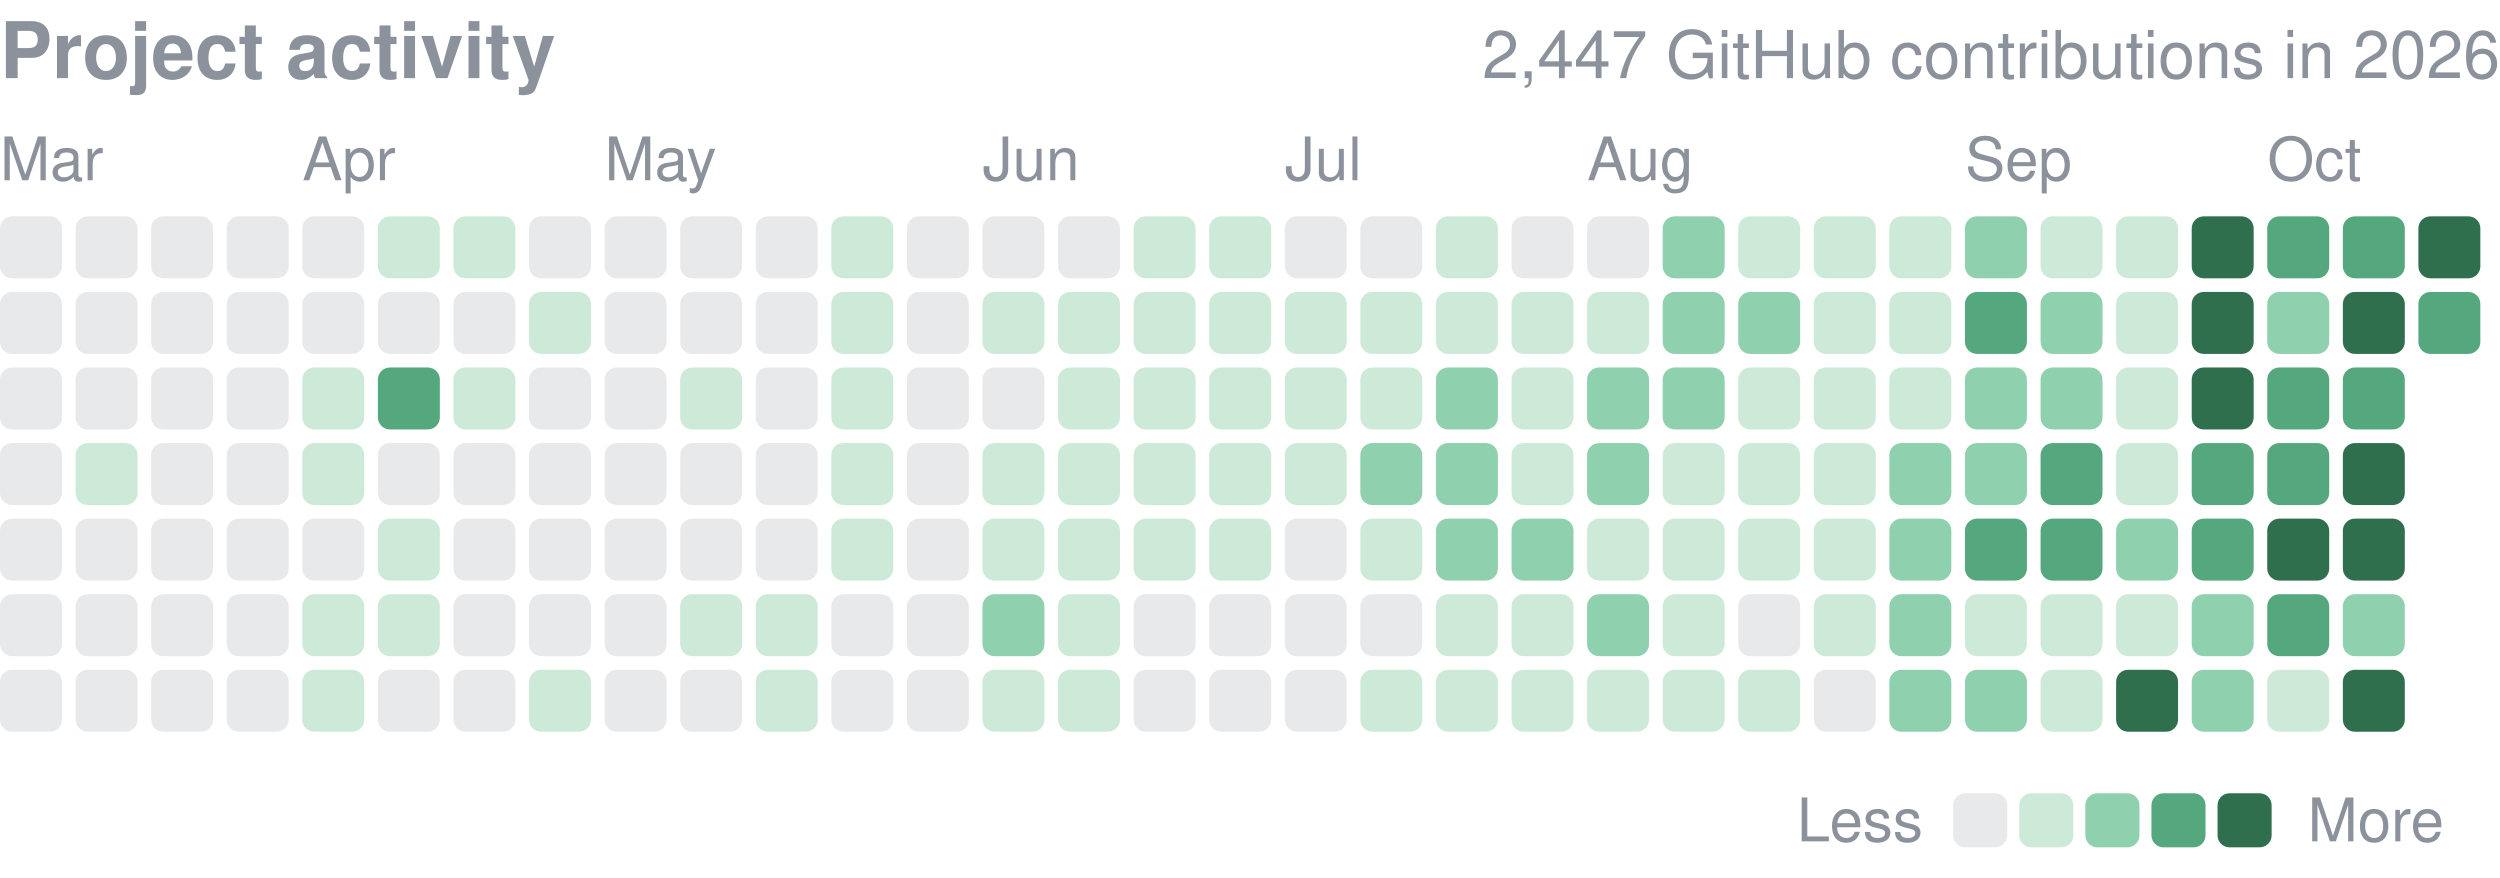
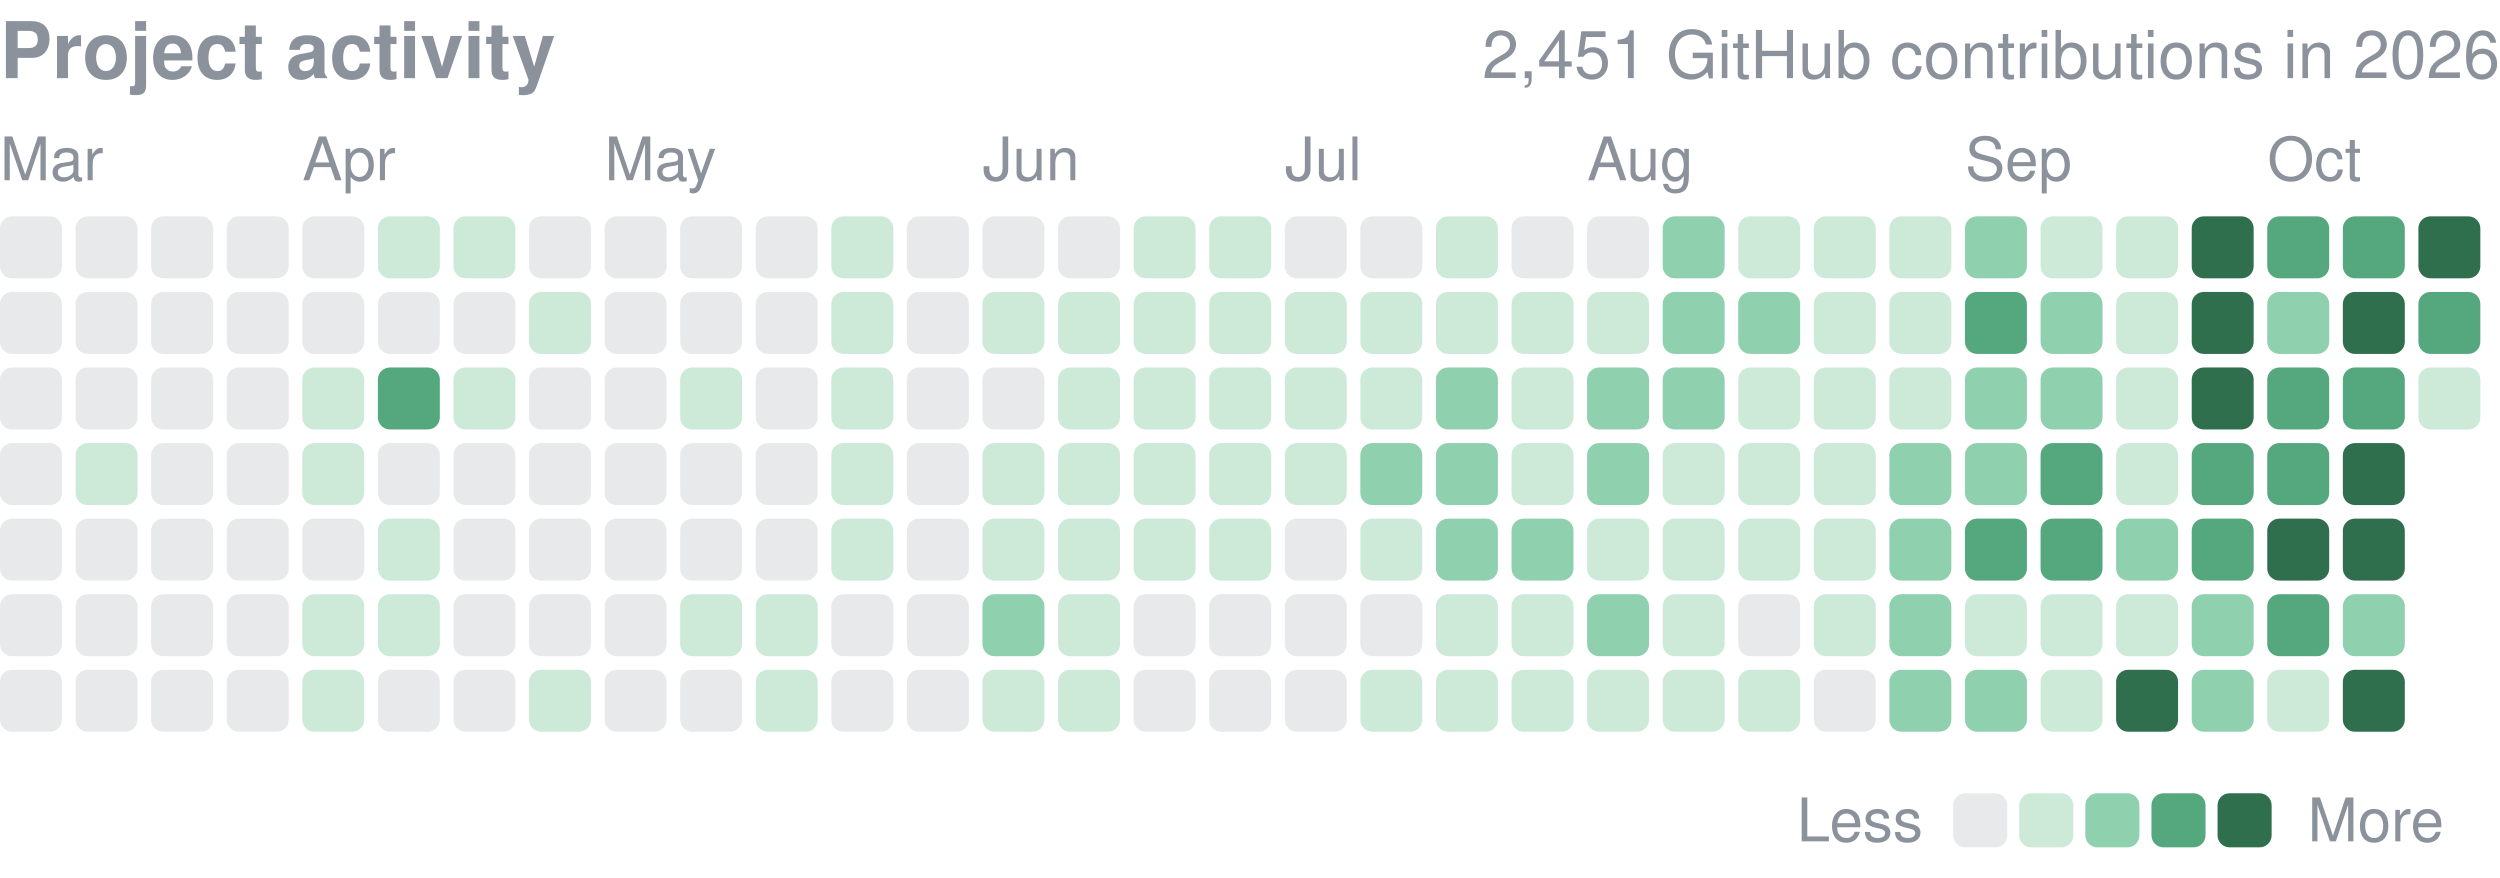
<svg xmlns="http://www.w3.org/2000/svg" width="416" height="146" viewBox="0 0 416 146" role="img" aria-label="yjinyoo GitHub contributions per day in 2026">
  <style>text{font-family:-apple-system,BlinkMacSystemFont,"Segoe UI",Helvetica,Arial,sans-serif}</style>
  <text x="0" y="13" font-size="13" font-weight="600" fill="#8b929c">Project activity</text>
-   <text x="416" y="13" font-size="11" fill="#8b929c" text-anchor="end">2,447 GitHub contributions in 2026</text>
+   <text x="416" y="13" font-size="11" fill="#8b929c" text-anchor="end">2,451 GitHub contributions in 2026</text>
  <text x="0.0" y="30" font-size="10" fill="#8b929c">Mar</text>
  <text x="50.3" y="30" font-size="10" fill="#8b929c">Apr</text>
  <text x="100.6" y="30" font-size="10" fill="#8b929c">May</text>
  <text x="163.5" y="30" font-size="10" fill="#8b929c">Jun</text>
  <text x="213.8" y="30" font-size="10" fill="#8b929c">Jul</text>
  <text x="264.1" y="30" font-size="10" fill="#8b929c">Aug</text>
  <text x="327.0" y="30" font-size="10" fill="#8b929c">Sep</text>
  <text x="377.3" y="30" font-size="10" fill="#8b929c">Oct</text>
  <rect x="0.00" y="36.00" width="10.31" height="10.31" rx="2.0" fill="#8b929c" opacity="0.2" />
  <rect x="0.00" y="48.58" width="10.31" height="10.31" rx="2.0" fill="#8b929c" opacity="0.2" />
  <rect x="0.00" y="61.15" width="10.31" height="10.31" rx="2.0" fill="#8b929c" opacity="0.2" />
  <rect x="0.00" y="73.73" width="10.31" height="10.31" rx="2.0" fill="#8b929c" opacity="0.2" />
  <rect x="0.00" y="86.30" width="10.31" height="10.31" rx="2.0" fill="#8b929c" opacity="0.2" />
  <rect x="0.00" y="98.88" width="10.31" height="10.31" rx="2.0" fill="#8b929c" opacity="0.2" />
  <rect x="0.00" y="111.45" width="10.31" height="10.31" rx="2.0" fill="#8b929c" opacity="0.2" />
  <rect x="12.58" y="36.00" width="10.31" height="10.31" rx="2.0" fill="#8b929c" opacity="0.2" />
  <rect x="12.58" y="48.58" width="10.31" height="10.31" rx="2.0" fill="#8b929c" opacity="0.2" />
  <rect x="12.58" y="61.15" width="10.31" height="10.31" rx="2.0" fill="#8b929c" opacity="0.2" />
  <rect x="12.58" y="73.73" width="10.31" height="10.31" rx="2.0" fill="#cdead9" />
  <rect x="12.58" y="86.30" width="10.31" height="10.31" rx="2.0" fill="#8b929c" opacity="0.2" />
  <rect x="12.58" y="98.88" width="10.31" height="10.31" rx="2.0" fill="#8b929c" opacity="0.2" />
  <rect x="12.58" y="111.45" width="10.31" height="10.31" rx="2.0" fill="#8b929c" opacity="0.2" />
  <rect x="25.15" y="36.00" width="10.31" height="10.31" rx="2.0" fill="#8b929c" opacity="0.2" />
  <rect x="25.15" y="48.58" width="10.31" height="10.31" rx="2.0" fill="#8b929c" opacity="0.2" />
  <rect x="25.15" y="61.15" width="10.31" height="10.31" rx="2.0" fill="#8b929c" opacity="0.2" />
  <rect x="25.15" y="73.73" width="10.31" height="10.31" rx="2.0" fill="#8b929c" opacity="0.2" />
  <rect x="25.15" y="86.30" width="10.31" height="10.31" rx="2.0" fill="#8b929c" opacity="0.2" />
  <rect x="25.15" y="98.88" width="10.31" height="10.31" rx="2.0" fill="#8b929c" opacity="0.2" />
  <rect x="25.15" y="111.45" width="10.31" height="10.31" rx="2.0" fill="#8b929c" opacity="0.2" />
  <rect x="37.73" y="36.00" width="10.31" height="10.31" rx="2.0" fill="#8b929c" opacity="0.2" />
  <rect x="37.73" y="48.58" width="10.31" height="10.31" rx="2.0" fill="#8b929c" opacity="0.2" />
  <rect x="37.73" y="61.15" width="10.31" height="10.31" rx="2.0" fill="#8b929c" opacity="0.2" />
  <rect x="37.73" y="73.73" width="10.31" height="10.31" rx="2.0" fill="#8b929c" opacity="0.2" />
  <rect x="37.73" y="86.30" width="10.31" height="10.31" rx="2.0" fill="#8b929c" opacity="0.2" />
  <rect x="37.73" y="98.88" width="10.31" height="10.31" rx="2.0" fill="#8b929c" opacity="0.2" />
  <rect x="37.73" y="111.45" width="10.31" height="10.31" rx="2.0" fill="#8b929c" opacity="0.2" />
  <rect x="50.30" y="36.00" width="10.31" height="10.31" rx="2.0" fill="#8b929c" opacity="0.2" />
  <rect x="50.30" y="48.58" width="10.31" height="10.31" rx="2.0" fill="#8b929c" opacity="0.2" />
  <rect x="50.30" y="61.15" width="10.31" height="10.31" rx="2.0" fill="#cdead9" />
  <rect x="50.30" y="73.73" width="10.31" height="10.31" rx="2.0" fill="#cdead9" />
  <rect x="50.30" y="86.30" width="10.31" height="10.31" rx="2.0" fill="#8b929c" opacity="0.2" />
  <rect x="50.30" y="98.88" width="10.31" height="10.31" rx="2.0" fill="#cdead9" />
  <rect x="50.30" y="111.45" width="10.31" height="10.31" rx="2.0" fill="#cdead9" />
  <rect x="62.88" y="36.00" width="10.31" height="10.31" rx="2.0" fill="#cdead9" />
  <rect x="62.88" y="48.58" width="10.31" height="10.31" rx="2.0" fill="#8b929c" opacity="0.2" />
  <rect x="62.88" y="61.15" width="10.31" height="10.31" rx="2.0" fill="#55a87e" />
  <rect x="62.88" y="73.73" width="10.31" height="10.31" rx="2.0" fill="#8b929c" opacity="0.2" />
  <rect x="62.88" y="86.30" width="10.31" height="10.31" rx="2.0" fill="#cdead9" />
  <rect x="62.88" y="98.88" width="10.31" height="10.31" rx="2.0" fill="#cdead9" />
  <rect x="62.88" y="111.45" width="10.31" height="10.31" rx="2.0" fill="#8b929c" opacity="0.2" />
  <rect x="75.45" y="36.00" width="10.31" height="10.31" rx="2.0" fill="#cdead9" />
  <rect x="75.45" y="48.58" width="10.31" height="10.31" rx="2.0" fill="#8b929c" opacity="0.2" />
  <rect x="75.45" y="61.15" width="10.31" height="10.31" rx="2.0" fill="#cdead9" />
  <rect x="75.45" y="73.73" width="10.31" height="10.31" rx="2.0" fill="#8b929c" opacity="0.2" />
  <rect x="75.45" y="86.30" width="10.31" height="10.31" rx="2.0" fill="#8b929c" opacity="0.2" />
  <rect x="75.45" y="98.88" width="10.31" height="10.31" rx="2.0" fill="#8b929c" opacity="0.2" />
  <rect x="75.45" y="111.45" width="10.31" height="10.31" rx="2.0" fill="#8b929c" opacity="0.2" />
  <rect x="88.03" y="36.00" width="10.31" height="10.31" rx="2.0" fill="#8b929c" opacity="0.2" />
  <rect x="88.03" y="48.58" width="10.31" height="10.31" rx="2.0" fill="#cdead9" />
  <rect x="88.03" y="61.15" width="10.31" height="10.31" rx="2.0" fill="#8b929c" opacity="0.2" />
  <rect x="88.03" y="73.73" width="10.31" height="10.31" rx="2.0" fill="#8b929c" opacity="0.2" />
  <rect x="88.03" y="86.30" width="10.31" height="10.31" rx="2.0" fill="#8b929c" opacity="0.2" />
  <rect x="88.03" y="98.88" width="10.31" height="10.31" rx="2.0" fill="#8b929c" opacity="0.2" />
  <rect x="88.03" y="111.45" width="10.31" height="10.31" rx="2.0" fill="#cdead9" />
  <rect x="100.61" y="36.00" width="10.31" height="10.31" rx="2.0" fill="#8b929c" opacity="0.2" />
  <rect x="100.61" y="48.58" width="10.31" height="10.31" rx="2.0" fill="#8b929c" opacity="0.2" />
  <rect x="100.61" y="61.15" width="10.31" height="10.31" rx="2.0" fill="#8b929c" opacity="0.2" />
  <rect x="100.61" y="73.73" width="10.31" height="10.31" rx="2.0" fill="#8b929c" opacity="0.2" />
  <rect x="100.61" y="86.30" width="10.31" height="10.31" rx="2.0" fill="#8b929c" opacity="0.2" />
  <rect x="100.61" y="98.88" width="10.31" height="10.31" rx="2.0" fill="#8b929c" opacity="0.2" />
  <rect x="100.61" y="111.45" width="10.31" height="10.31" rx="2.0" fill="#8b929c" opacity="0.2" />
  <rect x="113.18" y="36.00" width="10.31" height="10.31" rx="2.0" fill="#8b929c" opacity="0.2" />
  <rect x="113.18" y="48.58" width="10.31" height="10.31" rx="2.0" fill="#8b929c" opacity="0.2" />
  <rect x="113.18" y="61.15" width="10.31" height="10.31" rx="2.0" fill="#cdead9" />
  <rect x="113.18" y="73.73" width="10.31" height="10.31" rx="2.0" fill="#8b929c" opacity="0.2" />
  <rect x="113.18" y="86.30" width="10.31" height="10.31" rx="2.0" fill="#8b929c" opacity="0.2" />
  <rect x="113.18" y="98.88" width="10.31" height="10.31" rx="2.0" fill="#cdead9" />
  <rect x="113.18" y="111.45" width="10.31" height="10.31" rx="2.0" fill="#8b929c" opacity="0.2" />
  <rect x="125.76" y="36.00" width="10.31" height="10.31" rx="2.0" fill="#8b929c" opacity="0.2" />
  <rect x="125.76" y="48.58" width="10.31" height="10.31" rx="2.0" fill="#8b929c" opacity="0.2" />
  <rect x="125.76" y="61.15" width="10.31" height="10.31" rx="2.0" fill="#8b929c" opacity="0.2" />
  <rect x="125.76" y="73.73" width="10.31" height="10.31" rx="2.0" fill="#8b929c" opacity="0.2" />
  <rect x="125.76" y="86.30" width="10.31" height="10.31" rx="2.0" fill="#8b929c" opacity="0.2" />
  <rect x="125.76" y="98.88" width="10.31" height="10.31" rx="2.0" fill="#cdead9" />
  <rect x="125.76" y="111.45" width="10.31" height="10.31" rx="2.0" fill="#cdead9" />
  <rect x="138.33" y="36.00" width="10.31" height="10.31" rx="2.0" fill="#cdead9" />
  <rect x="138.33" y="48.58" width="10.31" height="10.31" rx="2.0" fill="#cdead9" />
  <rect x="138.33" y="61.15" width="10.31" height="10.31" rx="2.0" fill="#cdead9" />
  <rect x="138.33" y="73.73" width="10.31" height="10.31" rx="2.0" fill="#cdead9" />
  <rect x="138.33" y="86.30" width="10.31" height="10.31" rx="2.0" fill="#cdead9" />
  <rect x="138.33" y="98.88" width="10.31" height="10.31" rx="2.0" fill="#8b929c" opacity="0.2" />
  <rect x="138.33" y="111.45" width="10.31" height="10.31" rx="2.0" fill="#8b929c" opacity="0.2" />
  <rect x="150.91" y="36.00" width="10.31" height="10.31" rx="2.0" fill="#8b929c" opacity="0.2" />
  <rect x="150.91" y="48.58" width="10.31" height="10.31" rx="2.0" fill="#8b929c" opacity="0.2" />
  <rect x="150.91" y="61.15" width="10.31" height="10.31" rx="2.0" fill="#8b929c" opacity="0.2" />
  <rect x="150.91" y="73.73" width="10.31" height="10.31" rx="2.0" fill="#8b929c" opacity="0.2" />
  <rect x="150.91" y="86.30" width="10.31" height="10.31" rx="2.0" fill="#8b929c" opacity="0.2" />
  <rect x="150.91" y="98.88" width="10.31" height="10.31" rx="2.0" fill="#8b929c" opacity="0.2" />
  <rect x="150.91" y="111.45" width="10.31" height="10.31" rx="2.0" fill="#8b929c" opacity="0.2" />
  <rect x="163.48" y="36.00" width="10.31" height="10.31" rx="2.0" fill="#8b929c" opacity="0.2" />
  <rect x="163.48" y="48.58" width="10.31" height="10.31" rx="2.0" fill="#cdead9" />
  <rect x="163.48" y="61.15" width="10.31" height="10.31" rx="2.0" fill="#8b929c" opacity="0.2" />
  <rect x="163.48" y="73.73" width="10.31" height="10.31" rx="2.0" fill="#cdead9" />
  <rect x="163.48" y="86.30" width="10.31" height="10.31" rx="2.0" fill="#cdead9" />
  <rect x="163.48" y="98.88" width="10.31" height="10.31" rx="2.0" fill="#8fd0ae" />
  <rect x="163.48" y="111.45" width="10.31" height="10.31" rx="2.0" fill="#cdead9" />
  <rect x="176.06" y="36.00" width="10.31" height="10.31" rx="2.0" fill="#8b929c" opacity="0.2" />
  <rect x="176.06" y="48.58" width="10.31" height="10.31" rx="2.0" fill="#cdead9" />
  <rect x="176.06" y="61.15" width="10.31" height="10.31" rx="2.0" fill="#cdead9" />
  <rect x="176.06" y="73.73" width="10.31" height="10.31" rx="2.0" fill="#cdead9" />
  <rect x="176.06" y="86.30" width="10.31" height="10.31" rx="2.0" fill="#cdead9" />
  <rect x="176.06" y="98.88" width="10.31" height="10.31" rx="2.0" fill="#cdead9" />
  <rect x="176.06" y="111.45" width="10.31" height="10.31" rx="2.0" fill="#cdead9" />
  <rect x="188.64" y="36.00" width="10.31" height="10.31" rx="2.0" fill="#cdead9" />
  <rect x="188.64" y="48.58" width="10.31" height="10.31" rx="2.0" fill="#cdead9" />
  <rect x="188.64" y="61.15" width="10.31" height="10.31" rx="2.0" fill="#cdead9" />
  <rect x="188.64" y="73.73" width="10.31" height="10.31" rx="2.0" fill="#cdead9" />
  <rect x="188.64" y="86.30" width="10.31" height="10.31" rx="2.0" fill="#cdead9" />
  <rect x="188.64" y="98.88" width="10.31" height="10.31" rx="2.0" fill="#8b929c" opacity="0.2" />
  <rect x="188.64" y="111.45" width="10.31" height="10.31" rx="2.0" fill="#8b929c" opacity="0.2" />
  <rect x="201.21" y="36.00" width="10.31" height="10.31" rx="2.0" fill="#cdead9" />
  <rect x="201.21" y="48.58" width="10.31" height="10.31" rx="2.0" fill="#cdead9" />
  <rect x="201.21" y="61.15" width="10.31" height="10.31" rx="2.0" fill="#cdead9" />
  <rect x="201.21" y="73.73" width="10.31" height="10.31" rx="2.0" fill="#cdead9" />
  <rect x="201.21" y="86.30" width="10.31" height="10.31" rx="2.0" fill="#cdead9" />
  <rect x="201.21" y="98.88" width="10.31" height="10.31" rx="2.0" fill="#8b929c" opacity="0.2" />
  <rect x="201.21" y="111.45" width="10.31" height="10.31" rx="2.0" fill="#8b929c" opacity="0.2" />
  <rect x="213.79" y="36.00" width="10.31" height="10.31" rx="2.0" fill="#8b929c" opacity="0.2" />
  <rect x="213.79" y="48.58" width="10.31" height="10.31" rx="2.0" fill="#cdead9" />
  <rect x="213.79" y="61.15" width="10.31" height="10.31" rx="2.0" fill="#cdead9" />
  <rect x="213.79" y="73.73" width="10.31" height="10.31" rx="2.0" fill="#cdead9" />
  <rect x="213.79" y="86.30" width="10.31" height="10.31" rx="2.0" fill="#8b929c" opacity="0.2" />
  <rect x="213.79" y="98.88" width="10.31" height="10.31" rx="2.0" fill="#8b929c" opacity="0.2" />
  <rect x="213.79" y="111.45" width="10.31" height="10.31" rx="2.0" fill="#8b929c" opacity="0.2" />
  <rect x="226.36" y="36.00" width="10.31" height="10.31" rx="2.0" fill="#8b929c" opacity="0.2" />
  <rect x="226.36" y="48.58" width="10.31" height="10.31" rx="2.0" fill="#cdead9" />
  <rect x="226.36" y="61.15" width="10.31" height="10.31" rx="2.0" fill="#cdead9" />
  <rect x="226.36" y="73.73" width="10.31" height="10.31" rx="2.0" fill="#8fd0ae" />
  <rect x="226.36" y="86.30" width="10.31" height="10.31" rx="2.0" fill="#cdead9" />
  <rect x="226.36" y="98.88" width="10.31" height="10.31" rx="2.0" fill="#8b929c" opacity="0.2" />
  <rect x="226.36" y="111.45" width="10.31" height="10.31" rx="2.0" fill="#cdead9" />
  <rect x="238.94" y="36.00" width="10.31" height="10.31" rx="2.0" fill="#cdead9" />
  <rect x="238.94" y="48.58" width="10.31" height="10.31" rx="2.0" fill="#cdead9" />
  <rect x="238.94" y="61.15" width="10.31" height="10.31" rx="2.0" fill="#8fd0ae" />
  <rect x="238.94" y="73.73" width="10.31" height="10.31" rx="2.0" fill="#8fd0ae" />
  <rect x="238.94" y="86.30" width="10.31" height="10.31" rx="2.0" fill="#8fd0ae" />
  <rect x="238.94" y="98.88" width="10.31" height="10.31" rx="2.0" fill="#cdead9" />
  <rect x="238.94" y="111.45" width="10.31" height="10.31" rx="2.0" fill="#cdead9" />
  <rect x="251.52" y="36.00" width="10.31" height="10.31" rx="2.0" fill="#8b929c" opacity="0.2" />
  <rect x="251.52" y="48.58" width="10.31" height="10.31" rx="2.0" fill="#cdead9" />
  <rect x="251.52" y="61.15" width="10.31" height="10.31" rx="2.0" fill="#cdead9" />
  <rect x="251.52" y="73.73" width="10.31" height="10.31" rx="2.0" fill="#cdead9" />
  <rect x="251.52" y="86.30" width="10.31" height="10.31" rx="2.0" fill="#8fd0ae" />
  <rect x="251.52" y="98.88" width="10.31" height="10.31" rx="2.0" fill="#cdead9" />
  <rect x="251.52" y="111.45" width="10.31" height="10.31" rx="2.0" fill="#cdead9" />
  <rect x="264.09" y="36.00" width="10.31" height="10.31" rx="2.0" fill="#8b929c" opacity="0.2" />
  <rect x="264.09" y="48.58" width="10.31" height="10.31" rx="2.0" fill="#cdead9" />
  <rect x="264.09" y="61.15" width="10.31" height="10.31" rx="2.0" fill="#8fd0ae" />
  <rect x="264.09" y="73.73" width="10.31" height="10.31" rx="2.0" fill="#8fd0ae" />
  <rect x="264.09" y="86.30" width="10.31" height="10.31" rx="2.0" fill="#cdead9" />
  <rect x="264.09" y="98.88" width="10.31" height="10.31" rx="2.0" fill="#8fd0ae" />
  <rect x="264.09" y="111.45" width="10.31" height="10.31" rx="2.0" fill="#cdead9" />
  <rect x="276.67" y="36.00" width="10.31" height="10.31" rx="2.0" fill="#8fd0ae" />
  <rect x="276.67" y="48.58" width="10.31" height="10.31" rx="2.0" fill="#8fd0ae" />
  <rect x="276.67" y="61.15" width="10.31" height="10.31" rx="2.0" fill="#8fd0ae" />
  <rect x="276.67" y="73.73" width="10.31" height="10.31" rx="2.0" fill="#cdead9" />
  <rect x="276.67" y="86.30" width="10.31" height="10.31" rx="2.0" fill="#cdead9" />
  <rect x="276.67" y="98.88" width="10.31" height="10.31" rx="2.0" fill="#cdead9" />
  <rect x="276.67" y="111.45" width="10.31" height="10.31" rx="2.0" fill="#cdead9" />
  <rect x="289.24" y="36.00" width="10.31" height="10.31" rx="2.0" fill="#cdead9" />
  <rect x="289.24" y="48.58" width="10.31" height="10.31" rx="2.0" fill="#8fd0ae" />
  <rect x="289.24" y="61.15" width="10.31" height="10.31" rx="2.0" fill="#cdead9" />
  <rect x="289.24" y="73.73" width="10.31" height="10.31" rx="2.0" fill="#cdead9" />
  <rect x="289.24" y="86.30" width="10.31" height="10.31" rx="2.0" fill="#cdead9" />
  <rect x="289.24" y="98.88" width="10.31" height="10.31" rx="2.0" fill="#8b929c" opacity="0.2" />
  <rect x="289.24" y="111.45" width="10.31" height="10.31" rx="2.0" fill="#cdead9" />
  <rect x="301.82" y="36.00" width="10.31" height="10.31" rx="2.0" fill="#cdead9" />
  <rect x="301.82" y="48.58" width="10.31" height="10.31" rx="2.0" fill="#cdead9" />
  <rect x="301.82" y="61.15" width="10.31" height="10.31" rx="2.0" fill="#cdead9" />
  <rect x="301.82" y="73.73" width="10.31" height="10.31" rx="2.0" fill="#cdead9" />
  <rect x="301.82" y="86.30" width="10.31" height="10.31" rx="2.0" fill="#cdead9" />
  <rect x="301.82" y="98.88" width="10.31" height="10.31" rx="2.0" fill="#cdead9" />
  <rect x="301.82" y="111.45" width="10.31" height="10.31" rx="2.0" fill="#8b929c" opacity="0.2" />
  <rect x="314.39" y="36.00" width="10.31" height="10.31" rx="2.0" fill="#cdead9" />
  <rect x="314.39" y="48.58" width="10.31" height="10.31" rx="2.0" fill="#cdead9" />
  <rect x="314.39" y="61.15" width="10.31" height="10.31" rx="2.0" fill="#cdead9" />
  <rect x="314.39" y="73.73" width="10.31" height="10.31" rx="2.0" fill="#8fd0ae" />
  <rect x="314.39" y="86.30" width="10.31" height="10.31" rx="2.0" fill="#8fd0ae" />
  <rect x="314.39" y="98.88" width="10.31" height="10.31" rx="2.0" fill="#8fd0ae" />
  <rect x="314.39" y="111.45" width="10.31" height="10.31" rx="2.0" fill="#8fd0ae" />
  <rect x="326.97" y="36.00" width="10.31" height="10.31" rx="2.0" fill="#8fd0ae" />
  <rect x="326.97" y="48.58" width="10.31" height="10.31" rx="2.0" fill="#55a87e" />
  <rect x="326.97" y="61.15" width="10.31" height="10.31" rx="2.0" fill="#8fd0ae" />
  <rect x="326.97" y="73.73" width="10.31" height="10.31" rx="2.0" fill="#8fd0ae" />
  <rect x="326.97" y="86.30" width="10.31" height="10.31" rx="2.0" fill="#55a87e" />
  <rect x="326.97" y="98.88" width="10.31" height="10.31" rx="2.0" fill="#cdead9" />
  <rect x="326.97" y="111.45" width="10.31" height="10.31" rx="2.0" fill="#8fd0ae" />
  <rect x="339.55" y="36.00" width="10.31" height="10.31" rx="2.0" fill="#cdead9" />
  <rect x="339.55" y="48.58" width="10.31" height="10.31" rx="2.0" fill="#8fd0ae" />
  <rect x="339.55" y="61.15" width="10.31" height="10.31" rx="2.0" fill="#8fd0ae" />
  <rect x="339.55" y="73.73" width="10.31" height="10.31" rx="2.0" fill="#55a87e" />
  <rect x="339.55" y="86.30" width="10.31" height="10.31" rx="2.0" fill="#55a87e" />
  <rect x="339.55" y="98.88" width="10.31" height="10.31" rx="2.0" fill="#cdead9" />
  <rect x="339.55" y="111.45" width="10.31" height="10.31" rx="2.0" fill="#cdead9" />
  <rect x="352.12" y="36.00" width="10.31" height="10.31" rx="2.0" fill="#cdead9" />
  <rect x="352.12" y="48.58" width="10.31" height="10.31" rx="2.0" fill="#cdead9" />
  <rect x="352.12" y="61.15" width="10.31" height="10.31" rx="2.0" fill="#cdead9" />
  <rect x="352.12" y="73.73" width="10.31" height="10.31" rx="2.0" fill="#cdead9" />
  <rect x="352.12" y="86.30" width="10.31" height="10.31" rx="2.0" fill="#8fd0ae" />
  <rect x="352.12" y="98.88" width="10.31" height="10.31" rx="2.0" fill="#cdead9" />
  <rect x="352.12" y="111.45" width="10.31" height="10.31" rx="2.0" fill="#2f6f4e" />
  <rect x="364.70" y="36.00" width="10.31" height="10.31" rx="2.0" fill="#2f6f4e" />
  <rect x="364.70" y="48.58" width="10.31" height="10.31" rx="2.0" fill="#2f6f4e" />
  <rect x="364.70" y="61.15" width="10.31" height="10.31" rx="2.0" fill="#2f6f4e" />
  <rect x="364.70" y="73.73" width="10.31" height="10.31" rx="2.0" fill="#55a87e" />
  <rect x="364.70" y="86.30" width="10.31" height="10.31" rx="2.0" fill="#55a87e" />
  <rect x="364.70" y="98.88" width="10.31" height="10.31" rx="2.0" fill="#8fd0ae" />
  <rect x="364.70" y="111.45" width="10.31" height="10.31" rx="2.0" fill="#8fd0ae" />
  <rect x="377.27" y="36.00" width="10.31" height="10.31" rx="2.0" fill="#55a87e" />
  <rect x="377.27" y="48.58" width="10.31" height="10.31" rx="2.0" fill="#8fd0ae" />
  <rect x="377.27" y="61.15" width="10.31" height="10.31" rx="2.0" fill="#55a87e" />
  <rect x="377.27" y="73.73" width="10.31" height="10.31" rx="2.0" fill="#55a87e" />
  <rect x="377.27" y="86.30" width="10.31" height="10.31" rx="2.0" fill="#2f6f4e" />
  <rect x="377.27" y="98.88" width="10.31" height="10.31" rx="2.0" fill="#55a87e" />
  <rect x="377.27" y="111.45" width="10.31" height="10.31" rx="2.0" fill="#cdead9" />
  <rect x="389.85" y="36.00" width="10.31" height="10.31" rx="2.0" fill="#55a87e" />
  <rect x="389.85" y="48.58" width="10.31" height="10.31" rx="2.0" fill="#2f6f4e" />
  <rect x="389.85" y="61.15" width="10.31" height="10.31" rx="2.0" fill="#55a87e" />
  <rect x="389.85" y="73.73" width="10.31" height="10.31" rx="2.0" fill="#2f6f4e" />
  <rect x="389.85" y="86.30" width="10.31" height="10.31" rx="2.0" fill="#2f6f4e" />
  <rect x="389.85" y="98.88" width="10.31" height="10.31" rx="2.0" fill="#8fd0ae" />
  <rect x="389.85" y="111.45" width="10.31" height="10.31" rx="2.0" fill="#2f6f4e" />
  <rect x="402.42" y="36.00" width="10.31" height="10.31" rx="2.0" fill="#2f6f4e" />
  <rect x="402.42" y="48.58" width="10.31" height="10.31" rx="2.0" fill="#55a87e" />
+   <rect x="402.42" y="61.15" width="10.31" height="10.31" rx="2.0" fill="#cdead9" />
  <text x="299" y="140.0" font-size="10" fill="#8b929c">Less</text>
  <rect x="325" y="132.0" width="9" height="9" rx="2.0" fill="#8b929c" opacity="0.2" />
  <rect x="336.0" y="132.0" width="9" height="9" rx="2.0" fill="#cdead9" />
  <rect x="347.0" y="132.0" width="9" height="9" rx="2.0" fill="#8fd0ae" />
  <rect x="358.0" y="132.0" width="9" height="9" rx="2.0" fill="#55a87e" />
  <rect x="369.0" y="132.0" width="9" height="9" rx="2.0" fill="#2f6f4e" />
  <text x="384.0" y="140.0" font-size="10" fill="#8b929c">More</text>
</svg>
